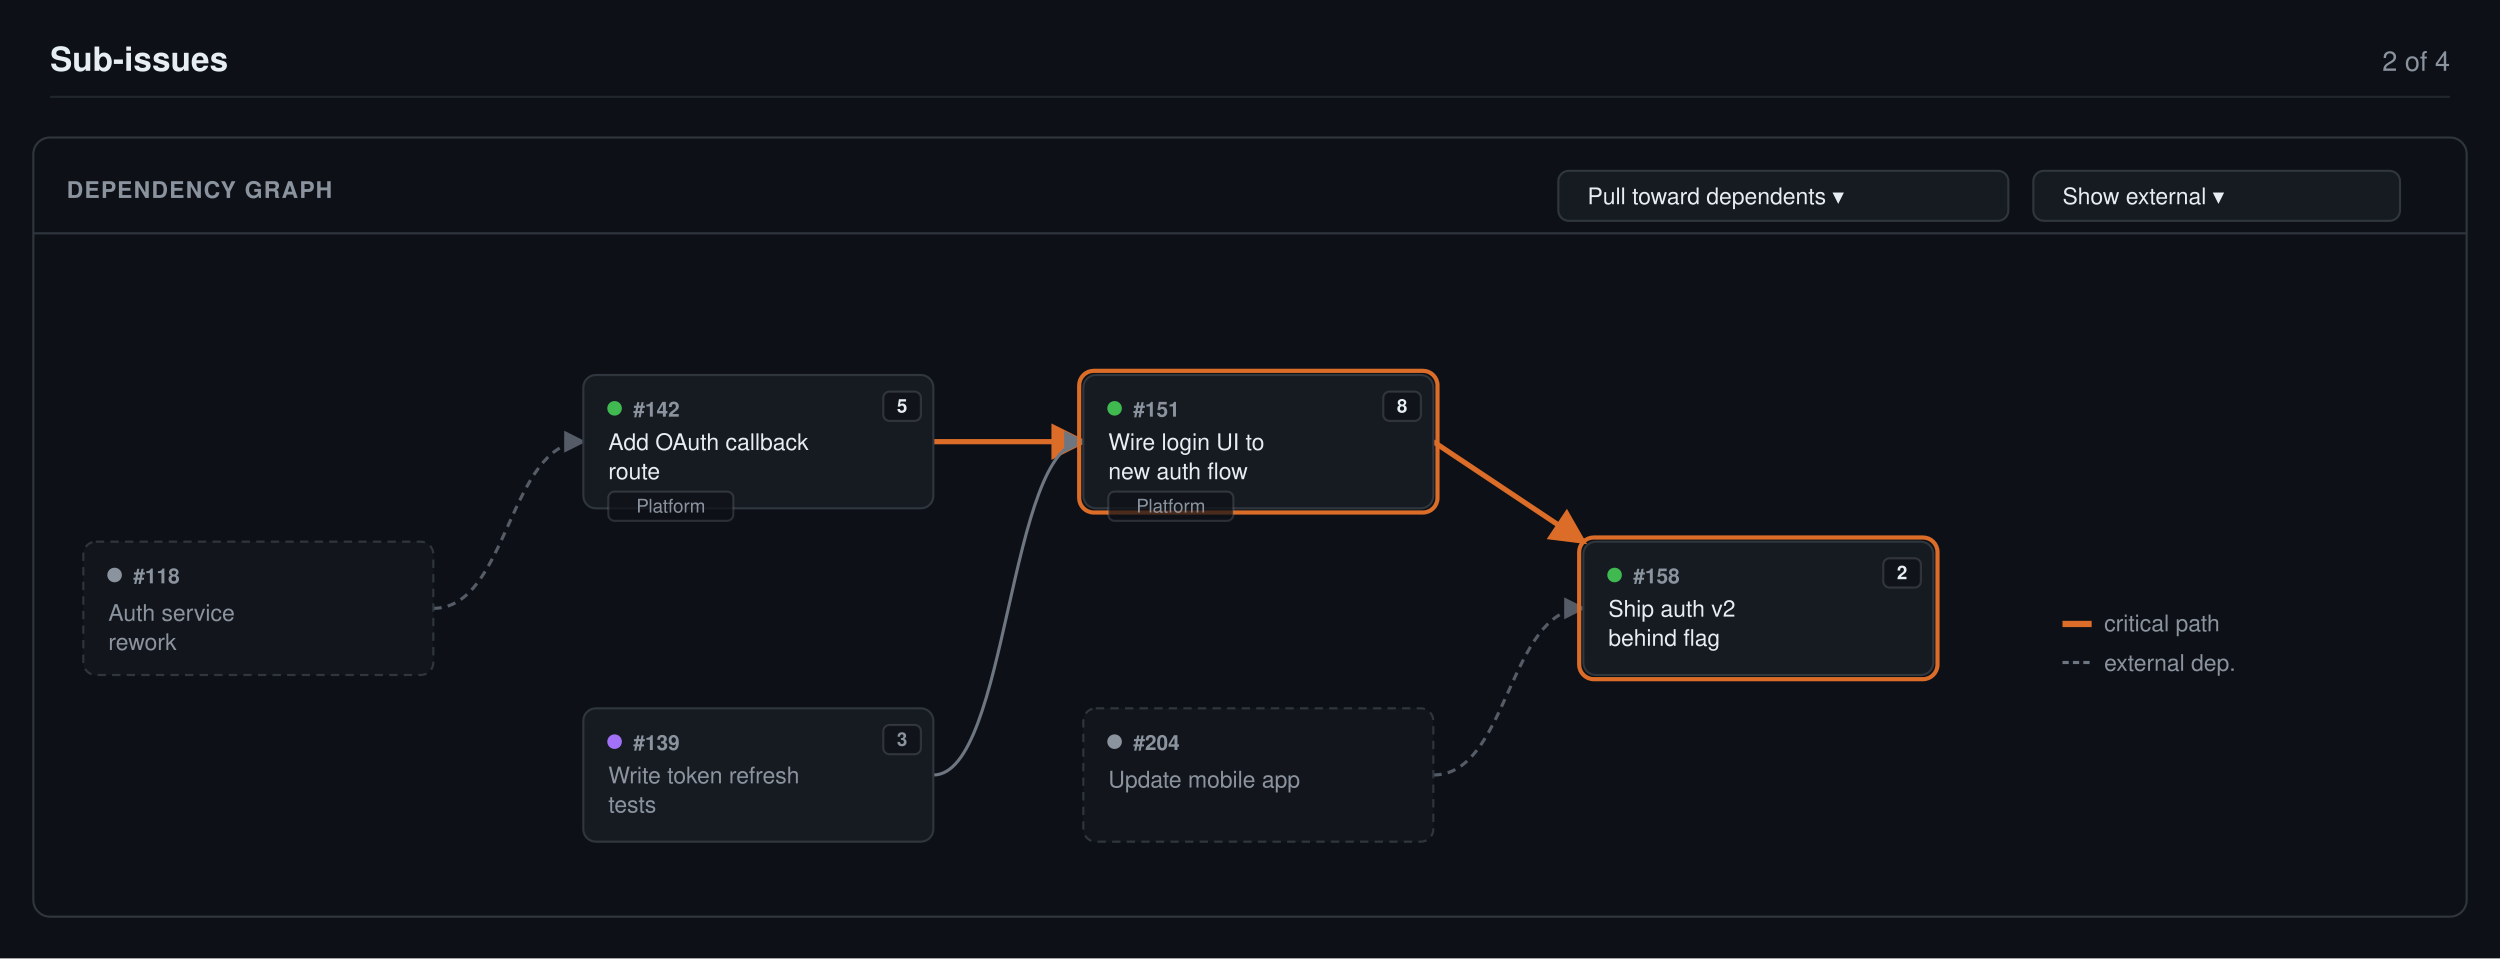
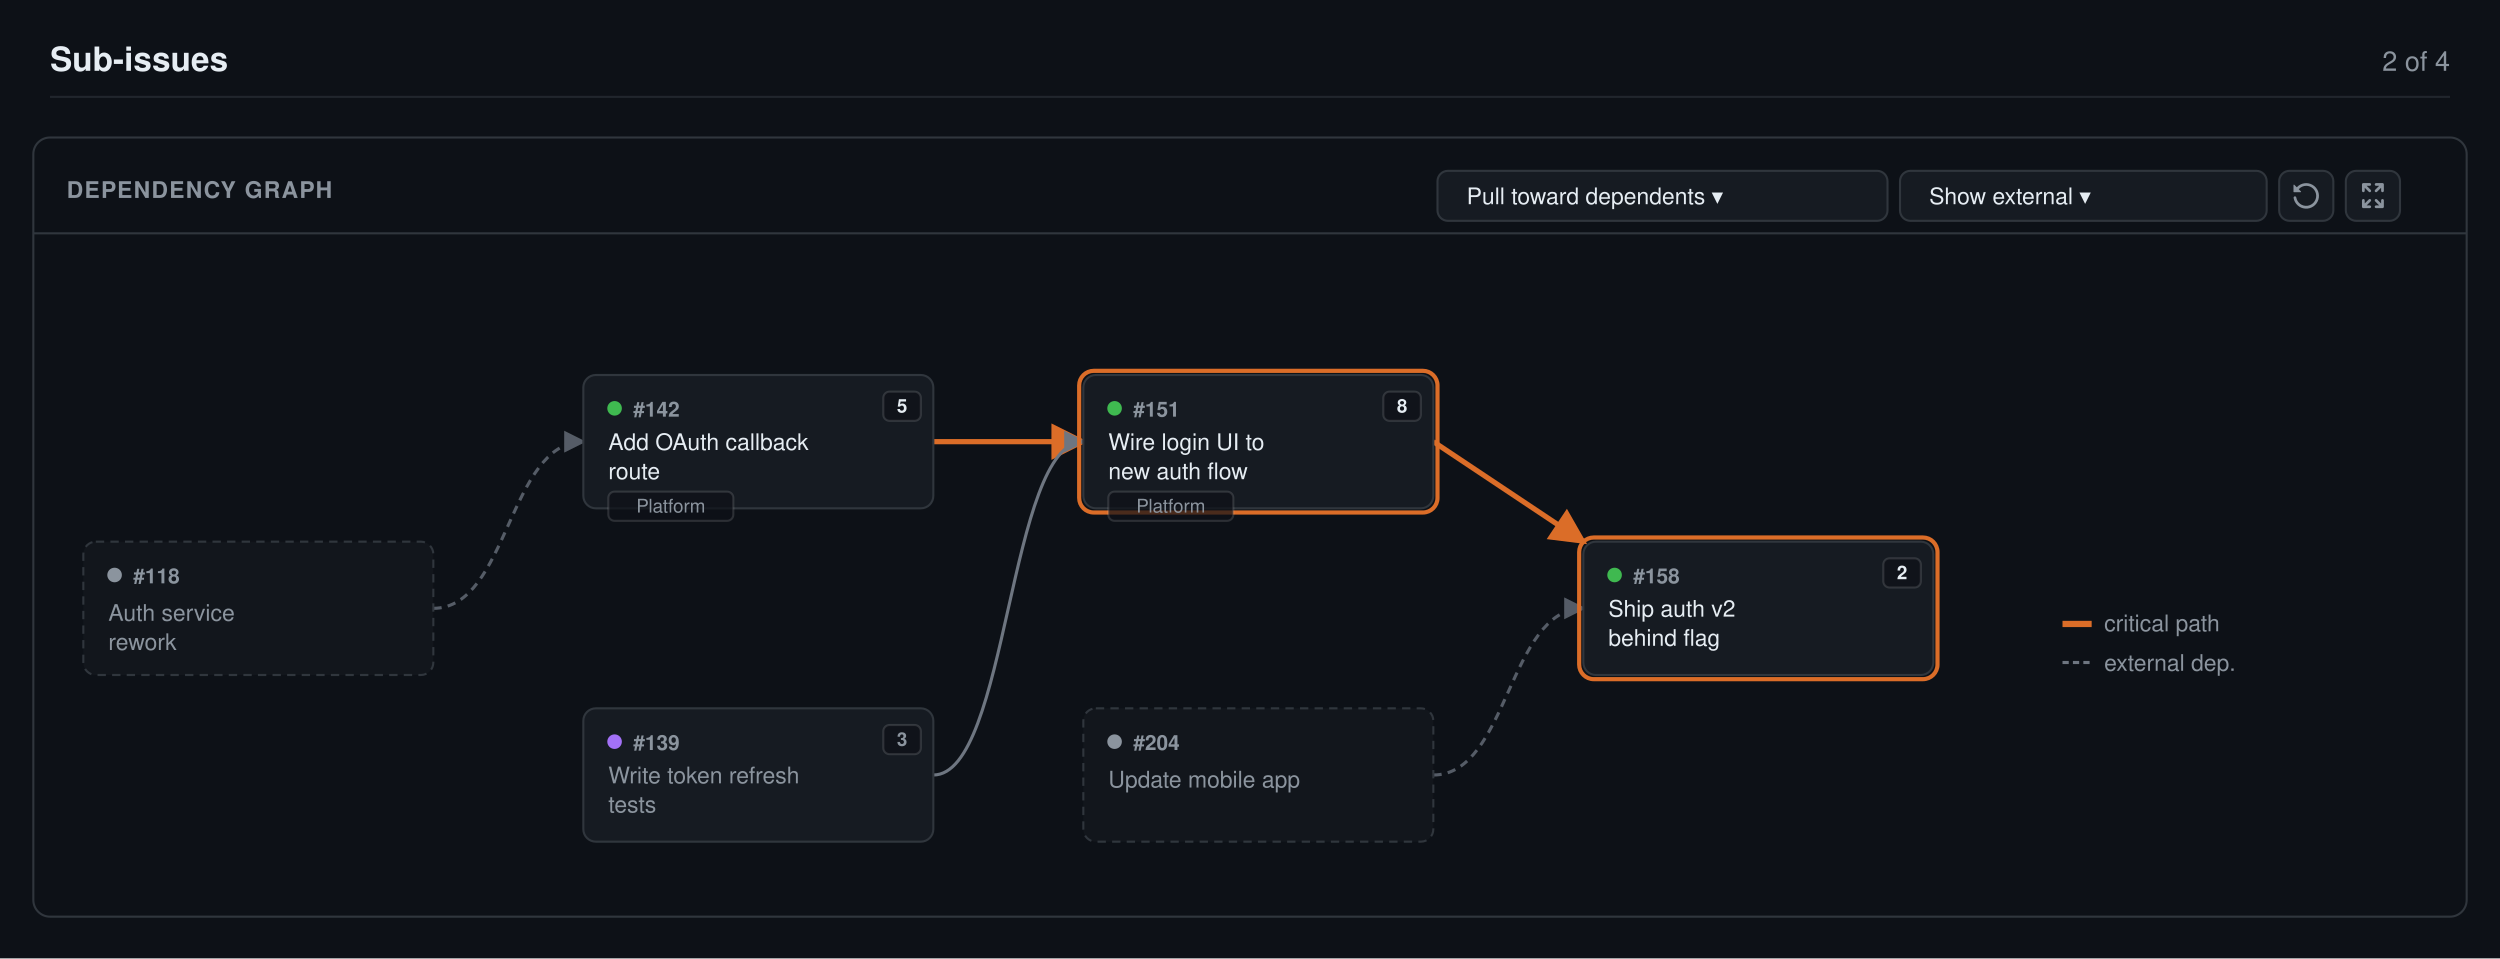
<svg xmlns="http://www.w3.org/2000/svg" width="1200" height="460" viewBox="0 0 1200 460" font-family="-apple-system,BlinkMacSystemFont,'Segoe UI',Helvetica,Arial,sans-serif">
  <defs>
    <marker id="arrow" viewBox="0 0 8 8" refX="7" refY="4" markerWidth="7" markerHeight="7" orient="auto-start-reverse">
      <path d="M0,0 L8,4 L0,8 z" fill="#6e7681" />
    </marker>
    <marker id="arrow-crit" viewBox="0 0 8 8" refX="7" refY="4" markerWidth="7" markerHeight="7" orient="auto-start-reverse">
      <path d="M0,0 L8,4 L0,8 z" fill="#db6d28" />
    </marker>
  </defs>
  <rect x="0" y="0" width="1200" height="460" fill="#0d1117" />
  <text x="24" y="34" fill="#e6edf3" font-size="16" font-weight="600">Sub-issues</text>
  <text x="1176" y="34" fill="#8b949e" font-size="13" text-anchor="end">2 of 4</text>
  <rect x="24" y="46" width="1152" height="1" fill="#21262d" />
  <rect x="16" y="66" width="1168" height="374" rx="8" fill="#0d1117" stroke="#30363d" />
  <line x1="16" y1="112" x2="1184" y2="112" stroke="#30363d" />
  <text x="32" y="95" fill="#8b949e" font-size="11" font-weight="700" letter-spacing="0.6">DEPENDENCY GRAPH</text>
-   <rect x="748" y="82" width="216" height="24" rx="5" fill="#161b22" stroke="#30363d" />
-   <text x="762" y="98" fill="#e6edf3" font-size="11">Pull toward dependents ▾</text>
-   <rect x="976" y="82" width="176" height="24" rx="5" fill="#161b22" stroke="#30363d" />
-   <text x="990" y="98" fill="#e6edf3" font-size="11">Show external ▾</text>
+   <rect x="690" y="82" width="216" height="24" rx="5" fill="#161b22" stroke="#30363d" />
+   <text x="704" y="98" fill="#e6edf3" font-size="11">Pull toward dependents ▾</text>
+   <rect x="912" y="82" width="176" height="24" rx="5" fill="#161b22" stroke="#30363d" />
+   <text x="926" y="98" fill="#e6edf3" font-size="11">Show external ▾</text>
+   <rect x="1094" y="82" width="26" height="24" rx="5" fill="#161b22" stroke="#30363d" />
+   <g transform="translate(1100,87) scale(0.875)" fill="#8b949e">
+     <path d="M8 2.5a5.487 5.487 0 0 0-4.131 1.869l1.204 1.204A.25.25 0 0 1 4.896 6H1.25A.25.25 0 0 1 1 5.75V2.104a.25.25 0 0 1 .427-.177l1.38 1.38A7 7 0 1 1 1.05 9.11a.75.75 0 1 1 1.49-.172A5.501 5.501 0 1 0 8 2.5Z" />
+   </g>
+   <rect x="1126" y="82" width="26" height="24" rx="5" fill="#161b22" stroke="#30363d" />
+   <g transform="translate(1132,87) scale(0.875)" fill="#8b949e">
+     <path d="M3.25 1h3a.75.75 0 0 1 0 1.5H4.56l2.22 2.22a.75.75 0 1 1-1.06 1.06L3.5 3.56v1.69a.75.75 0 0 1-1.5 0v-3.5A.75.75 0 0 1 2.75 1Zm10 0a.75.75 0 0 1 .75.75v3.5a.75.75 0 0 1-1.5 0V3.56l-2.22 2.22a.75.75 0 1 1-1.06-1.06l2.22-2.22H9.75a.75.75 0 0 1 0-1.5ZM2.75 9.75a.75.75 0 0 1 .75.75v1.69l2.22-2.22a.75.75 0 1 1 1.06 1.06L4.56 13.25h1.69a.75.75 0 0 1 0 1.5h-3.5a.75.75 0 0 1-.75-.75v-3.5a.75.75 0 0 1 .75-.75Zm10.5 0a.75.75 0 0 1 .75.75v3.5a.75.75 0 0 1-.75.75h-3.5a.75.75 0 0 1 0-1.5h1.69l-2.22-2.22a.75.75 0 1 1 1.06-1.06l2.22 2.22V10.5a.75.75 0 0 1 .75-.75Z" />
+   </g>
  <path d="M208,292 C244,292 244,212 280,212" fill="none" stroke="#6e7681" stroke-width="1.5" stroke-dasharray="4 3" opacity="0.75" marker-end="url(#arrow)" />
  <path d="M448,212 L520,212" fill="none" stroke="#db6d28" stroke-width="2.5" marker-end="url(#arrow-crit)" />
  <path d="M448,372 C484,372 484,212 520,212" fill="none" stroke="#6e7681" stroke-width="1.5" marker-end="url(#arrow)" />
  <path d="M688,212 L760,260" fill="none" stroke="#db6d28" stroke-width="2.5" marker-end="url(#arrow-crit)" />
  <path d="M688,372 C724,372 724,292 760,292" fill="none" stroke="#6e7681" stroke-width="1.5" stroke-dasharray="4 3" opacity="0.75" marker-end="url(#arrow)" />
  <g>
    <rect x="40" y="260" width="168" height="64" rx="6" fill="#12161c" stroke="#30363d" stroke-dasharray="4 3" />
    <circle cx="55" cy="276" r="3.5" fill="#8b949e" />
    <text x="64" y="280" fill="#8b949e" font-size="10" font-weight="600">#118</text>
    <text x="52" y="298" fill="#8b949e" font-size="11">Auth service</text>
    <text x="52" y="312" fill="#8b949e" font-size="11">rework</text>
  </g>
  <g>
    <rect x="280" y="180" width="168" height="64" rx="6" fill="#161b22" stroke="#30363d" />
    <circle cx="295" cy="196" r="3.5" fill="#3fb950" />
    <text x="304" y="200" fill="#8b949e" font-size="10" font-weight="600">#142</text>
    <rect x="424" y="188" width="18" height="14" rx="3" fill="#0d1117" fill-opacity="0.7" stroke="#ffffff" stroke-opacity="0.13" />
    <text x="433" y="198" fill="#e6edf3" font-size="9" font-weight="700" text-anchor="middle">5</text>
    <text x="292" y="216" fill="#e6edf3" font-size="11">Add OAuth callback</text>
    <text x="292" y="230" fill="#e6edf3" font-size="11">route</text>
    <rect x="292" y="236" width="60" height="14" rx="3" fill="#0d1117" fill-opacity="0.7" stroke="#ffffff" stroke-opacity="0.13" />
    <text x="322" y="246" fill="#8b949e" font-size="9" text-anchor="middle">Platform</text>
  </g>
  <g>
    <rect x="280" y="340" width="168" height="64" rx="6" fill="#161b22" stroke="#30363d" />
    <circle cx="295" cy="356" r="3.5" fill="#a371f7" />
    <text x="304" y="360" fill="#8b949e" font-size="10" font-weight="600">#139</text>
    <rect x="424" y="348" width="18" height="14" rx="3" fill="#0d1117" fill-opacity="0.7" stroke="#ffffff" stroke-opacity="0.13" />
    <text x="433" y="358" fill="#8b949e" font-size="9" font-weight="700" text-anchor="middle">3</text>
    <text x="292" y="376" fill="#8b949e" font-size="11">Write token refresh</text>
    <text x="292" y="390" fill="#8b949e" font-size="11">tests</text>
  </g>
  <g>
    <rect x="518" y="178" width="172" height="68" rx="7" fill="none" stroke="#db6d28" stroke-width="2" />
    <rect x="520" y="180" width="168" height="64" rx="6" fill="#161b22" stroke="#30363d" />
    <circle cx="535" cy="196" r="3.5" fill="#3fb950" />
    <text x="544" y="200" fill="#8b949e" font-size="10" font-weight="600">#151</text>
    <rect x="664" y="188" width="18" height="14" rx="3" fill="#0d1117" fill-opacity="0.7" stroke="#ffffff" stroke-opacity="0.13" />
    <text x="673" y="198" fill="#e6edf3" font-size="9" font-weight="700" text-anchor="middle">8</text>
    <text x="532" y="216" fill="#e6edf3" font-size="11">Wire login UI to</text>
    <text x="532" y="230" fill="#e6edf3" font-size="11">new auth flow</text>
    <rect x="532" y="236" width="60" height="14" rx="3" fill="#0d1117" fill-opacity="0.7" stroke="#ffffff" stroke-opacity="0.13" />
    <text x="562" y="246" fill="#8b949e" font-size="9" text-anchor="middle">Platform</text>
  </g>
  <g>
    <rect x="520" y="340" width="168" height="64" rx="6" fill="#12161c" stroke="#30363d" stroke-dasharray="4 3" />
    <circle cx="535" cy="356" r="3.5" fill="#8b949e" />
    <text x="544" y="360" fill="#8b949e" font-size="10" font-weight="600">#204</text>
    <text x="532" y="378" fill="#8b949e" font-size="11">Update mobile app</text>
  </g>
  <g>
    <rect x="758" y="258" width="172" height="68" rx="7" fill="none" stroke="#db6d28" stroke-width="2" />
    <rect x="760" y="260" width="168" height="64" rx="6" fill="#161b22" stroke="#30363d" />
    <circle cx="775" cy="276" r="3.5" fill="#3fb950" />
    <text x="784" y="280" fill="#8b949e" font-size="10" font-weight="600">#158</text>
    <rect x="904" y="268" width="18" height="14" rx="3" fill="#0d1117" fill-opacity="0.7" stroke="#ffffff" stroke-opacity="0.13" />
    <text x="913" y="278" fill="#e6edf3" font-size="9" font-weight="700" text-anchor="middle">2</text>
    <text x="772" y="296" fill="#e6edf3" font-size="11">Ship auth v2</text>
    <text x="772" y="310" fill="#e6edf3" font-size="11">behind flag</text>
  </g>
  <g font-size="11" fill="#8b949e">
    <rect x="990" y="298" width="14" height="3" fill="#db6d28" />
    <text x="1010" y="303">critical path</text>
    <rect x="990" y="318" width="14" height="0" stroke="#6e7681" stroke-width="1.5" stroke-dasharray="3 2" />
    <line x1="990" y1="318" x2="1004" y2="318" stroke="#6e7681" stroke-width="1.5" stroke-dasharray="3 2" />
    <text x="1010" y="322">external dep.</text>
  </g>
</svg>
